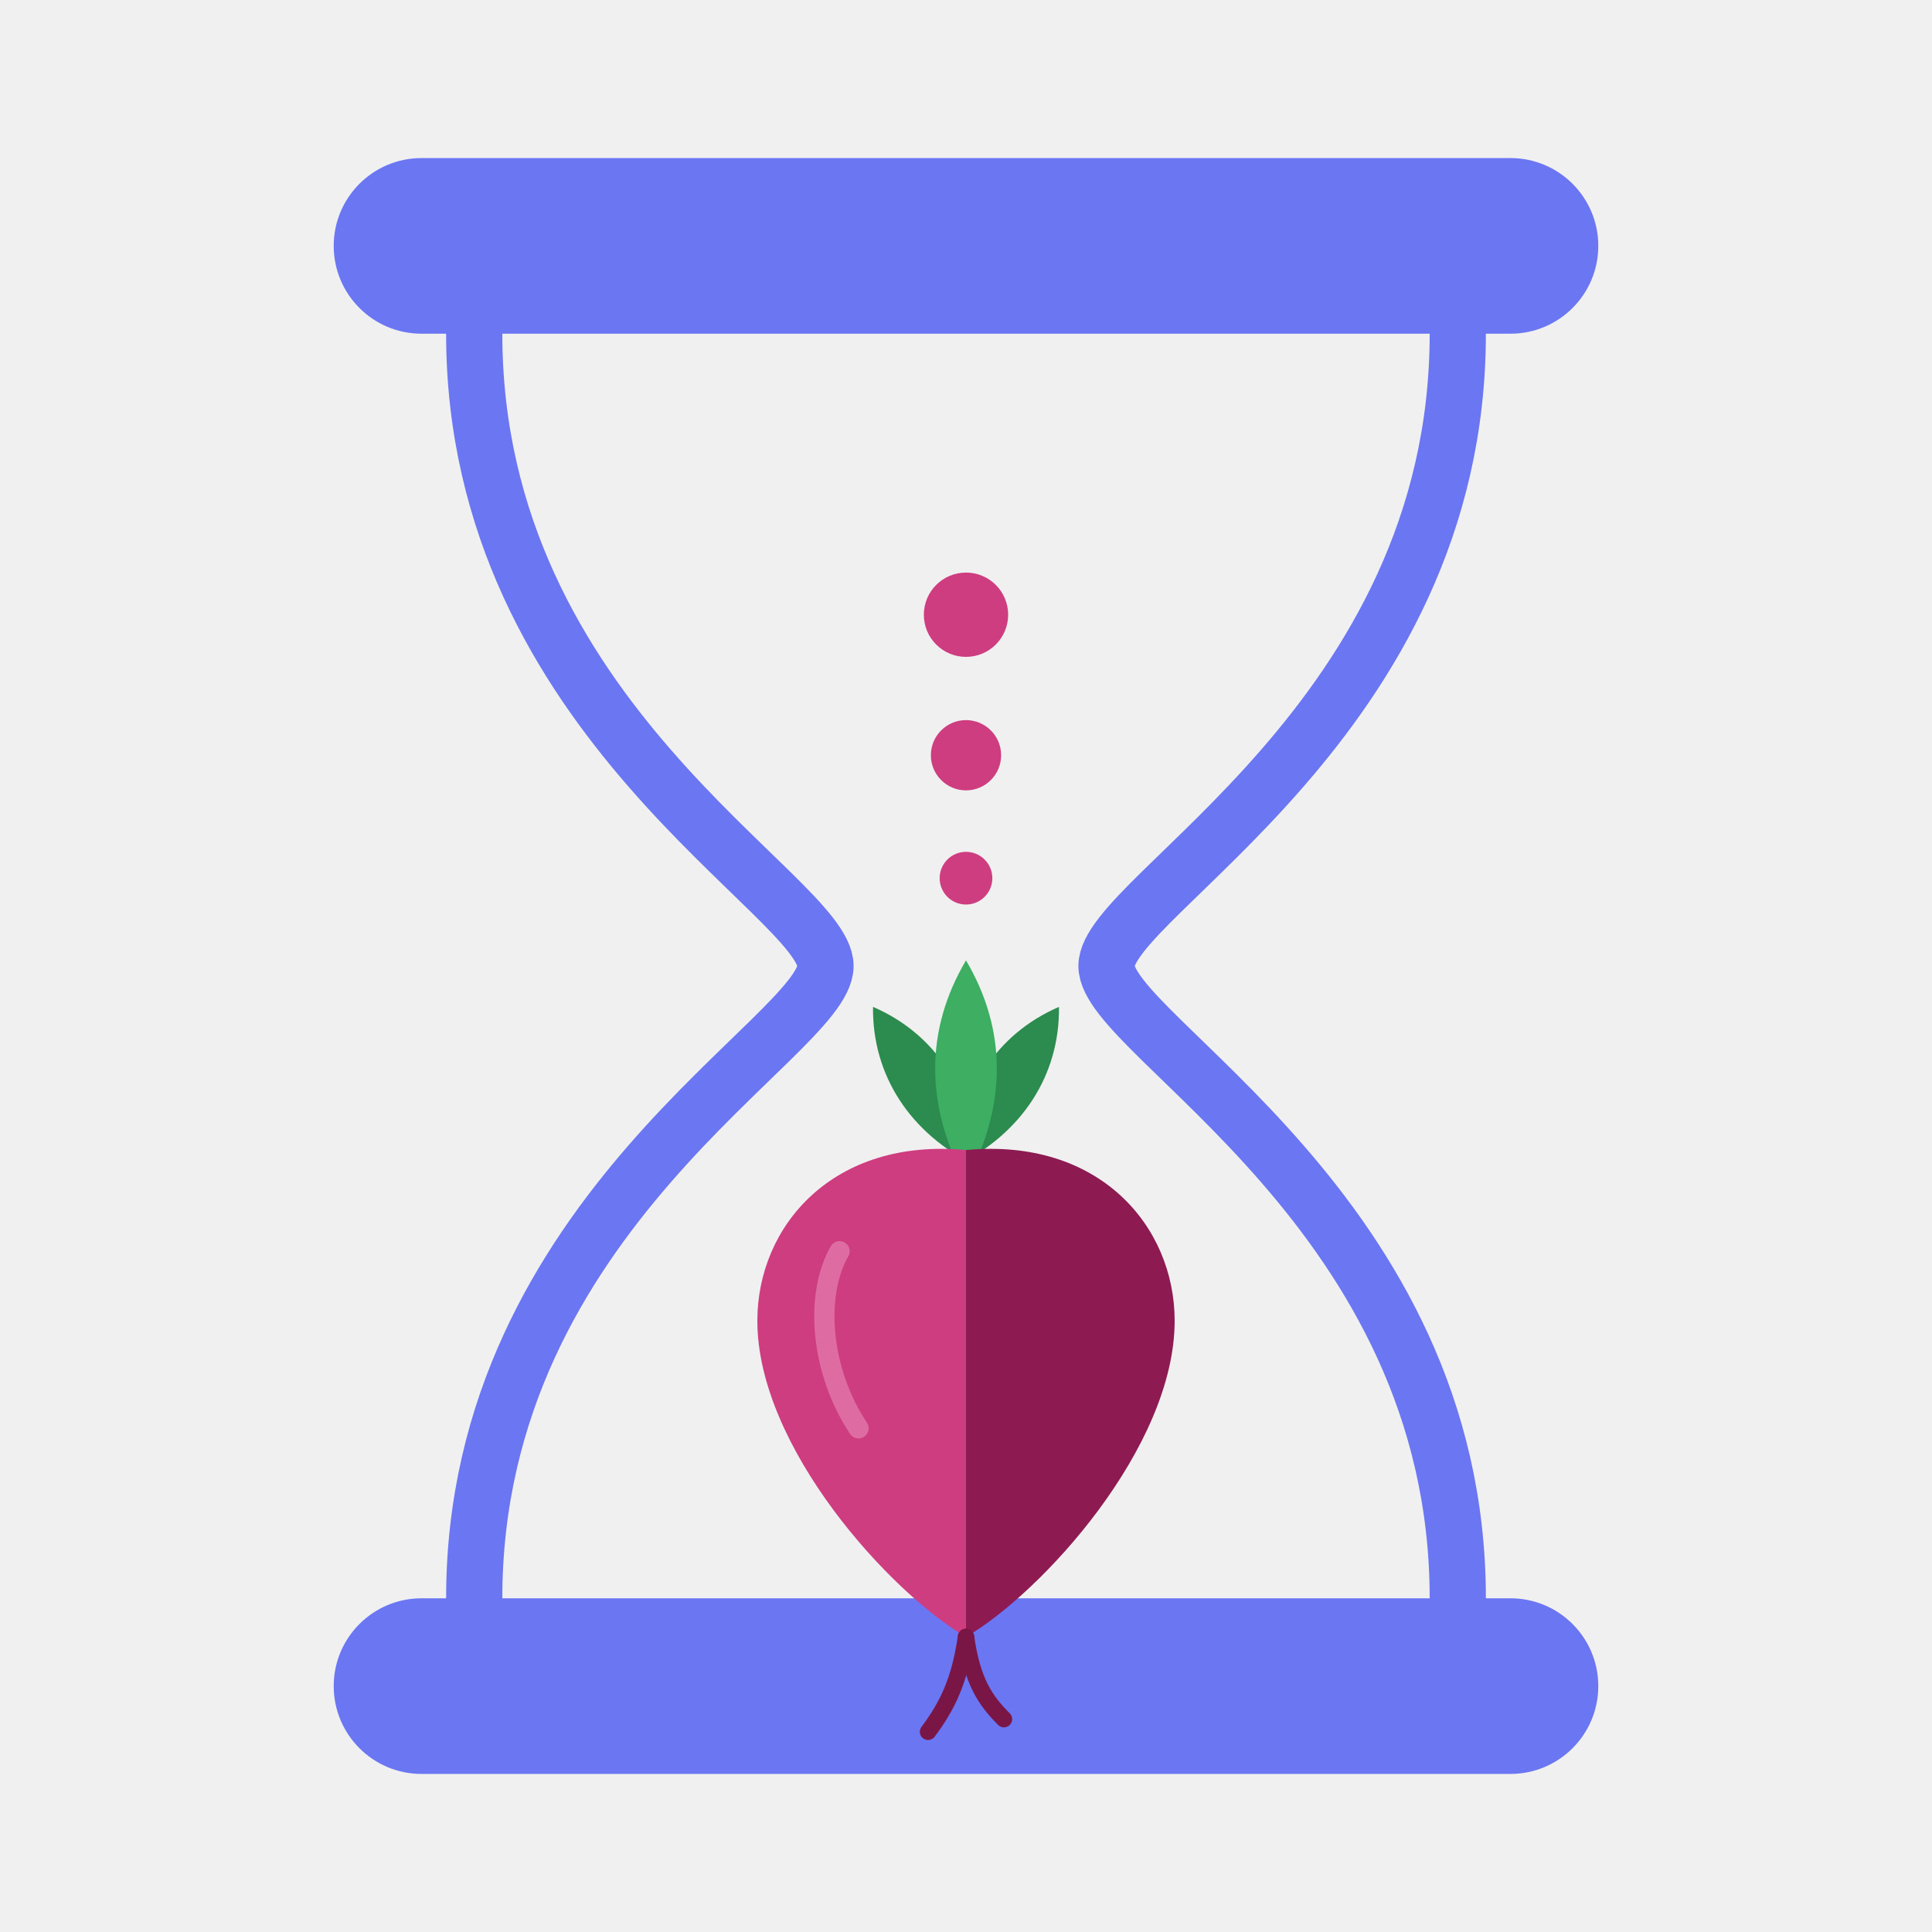
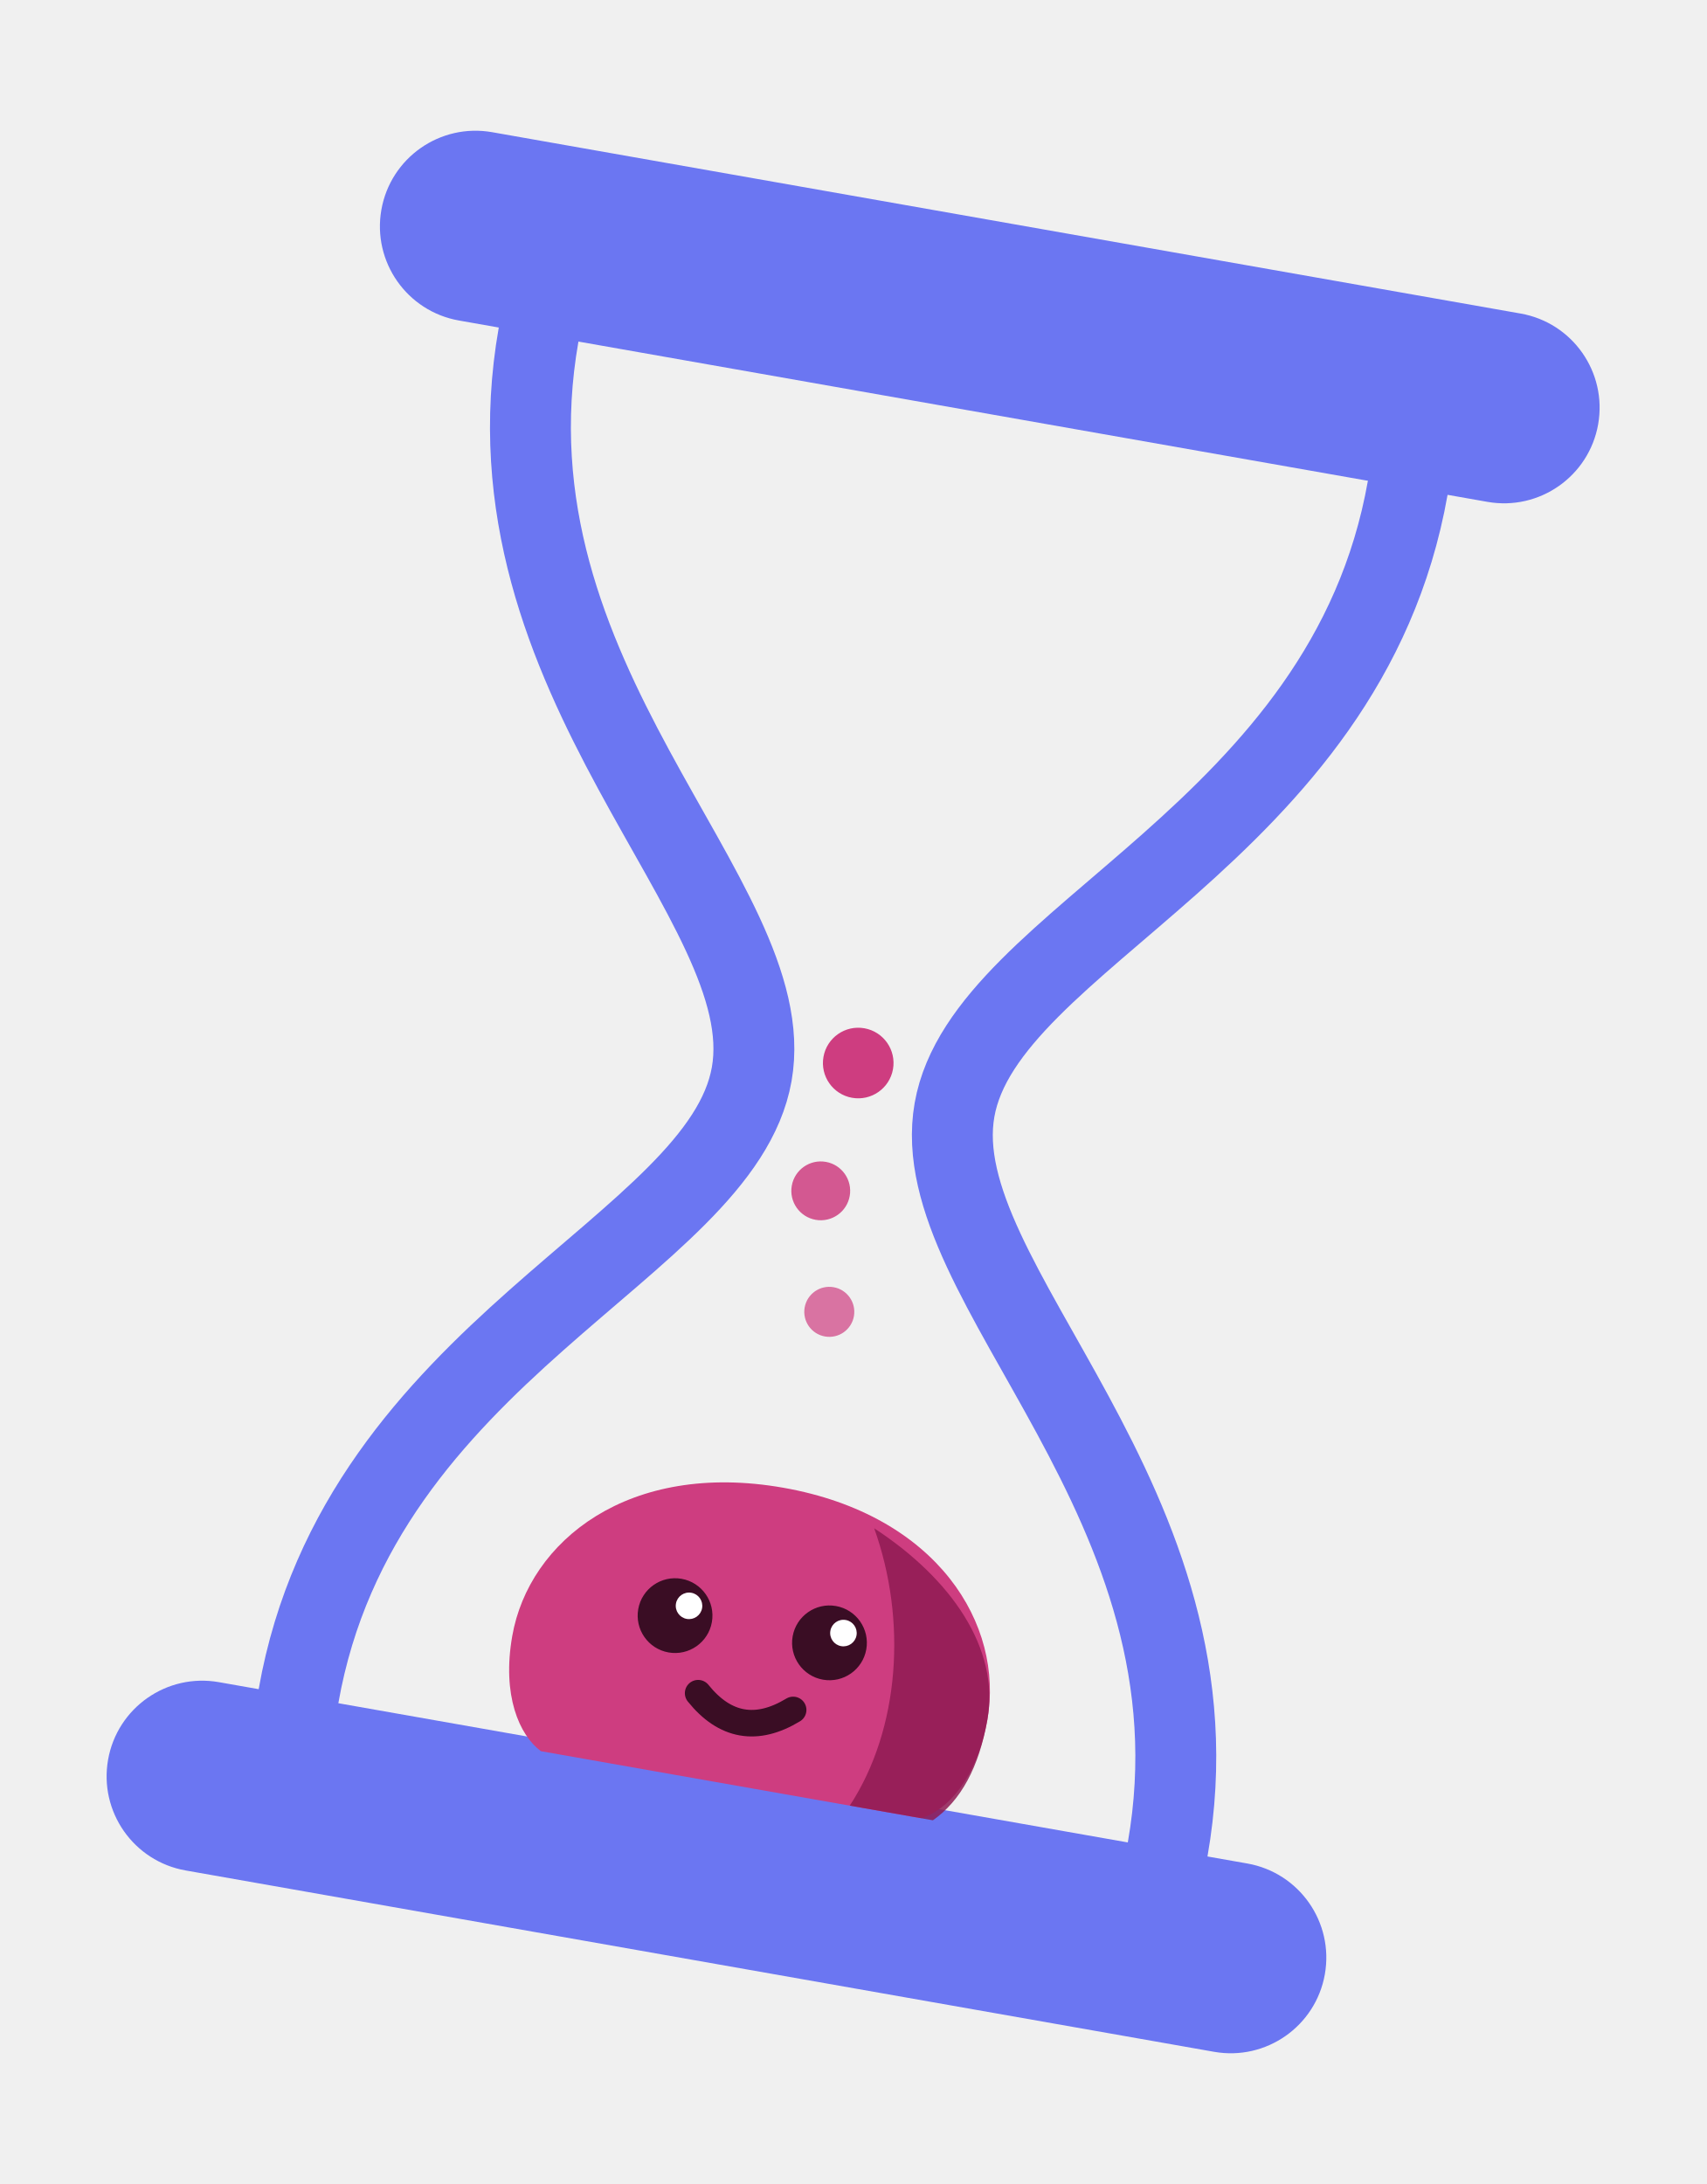
- <svg xmlns="http://www.w3.org/2000/svg" viewBox="45 47 110 110" width="110" height="110" fill="none">
-   <rect x="64" y="56" width="72" height="10" rx="5" fill="#6B76F2" />
-   <rect x="64" y="138" width="72" height="10" rx="5" fill="#6B76F2" />
-   <path d="M72,66 C72,88 92,98 92,102 C92,106 72,116 72,138 M128,66 C128,88 108,98 108,102 C108,106 128,116 128,138" stroke="#6B76F2" stroke-width="3.2" fill="none" stroke-linecap="round" />
-   <circle cx="100" cy="82" r="2.4" fill="#CE3D80" />
-   <circle cx="100" cy="90" r="2" fill="#CE3D80" />
-   <circle cx="100" cy="97" r="1.5" fill="#CE3D80" />
-   <g transform="translate(100,124) scale(0.36) translate(-50,-62)">
-     <g transform="translate(50,30)">
-       <g transform="rotate(-33)">
-         <path d="M0,3 C-6,-7 -6,-18 0,-27 C6,-18 6,-7 0,3 Z" fill="#2C8B4E" />
-       </g>
-       <g transform="rotate(33)">
-         <path d="M0,3 C-6,-7 -6,-18 0,-27 C6,-18 6,-7 0,3 Z" fill="#2C8B4E" />
-       </g>
-       <path d="M0,5 C-6.5,-7 -6.5,-19 0,-30 C6.5,-19 6.5,-7 0,5 Z" fill="#3DAE62" />
+ <svg xmlns="http://www.w3.org/2000/svg" viewBox="42 26 116 148" width="100" height="128" fill="none">
+   <g transform="rotate(10 100 100)">
+     <rect x="58" y="40" width="84" height="13" rx="6.5" fill="#6B76F2" />
+     <rect x="58" y="147" width="84" height="13" rx="6.5" fill="#6B76F2" />
+     <path d="M70,53 C70,77 93,88 93,100 C93,112 70,123 70,147" stroke="#6B76F2" stroke-width="5.5" fill="none" stroke-linecap="round" />
+     <path d="M130,53 C130,77 107,88 107,100 C107,112 130,123 130,147" stroke="#6B76F2" stroke-width="5.5" fill="none" stroke-linecap="round" />
+     <circle cx="100" cy="98" r="2.4" fill="#CE3D80" />
+     <circle cx="99" cy="107" r="2" fill="#CE3D80" opacity="0.85" />
+     <circle cx="101" cy="115" r="1.7" fill="#CE3D80" opacity="0.7" />
+     <g transform="translate(100,147) scale(0.82)">
+       <path d="M0,-24 C-13,-24 -20,-16 -20,-8 C-20,-3 -18,0 -16,1 L16,1 C18,0 20,-3 20,-8 C20,-16 13,-24 0,-24 Z" fill="#CE3D80" />
+       <path d="M8,-22 C15,-19 20,-14 20,-8 C20,-4 19,-1 17,1 L10,1 C13,-6 12,-15 8,-22 Z" fill="#8E1A52" opacity="0.85" />
+       <circle cx="-7" cy="-12" r="3.1" fill="#3A0D24" />
+       <circle cx="-6" cy="-13" r="1.1" fill="#FFFFFF" />
+       <circle cx="6" cy="-12" r="3.1" fill="#3A0D24" />
+       <circle cx="7" cy="-13" r="1.1" fill="#FFFFFF" />
+       <path d="M-4,-6 Q0,-2.5 4,-6" stroke="#3A0D24" stroke-width="2.2" stroke-linecap="round" fill="none" />
    </g>
-     <path d="M50,30 C29,28 17,42 17,57 C17,77 38,100 50,107 Z" fill="#CE3D80" />
-     <path d="M50,30 C71,28 83,42 83,57 C83,77 62,100 50,107 Z" fill="#8E1A52" />
-     <path d="M30,46 C26,53 27,65 33,74" stroke="#EE9CC4" stroke-width="3.2" stroke-linecap="round" opacity="0.5" />
-     <path d="M50,107 C49,114 47,118 44,122" stroke="#7A1646" stroke-width="2.6" stroke-linecap="round" />
-     <path d="M50,107 C51,114 53,117 56,120" stroke="#7A1646" stroke-width="2.6" stroke-linecap="round" />
  </g>
</svg>
